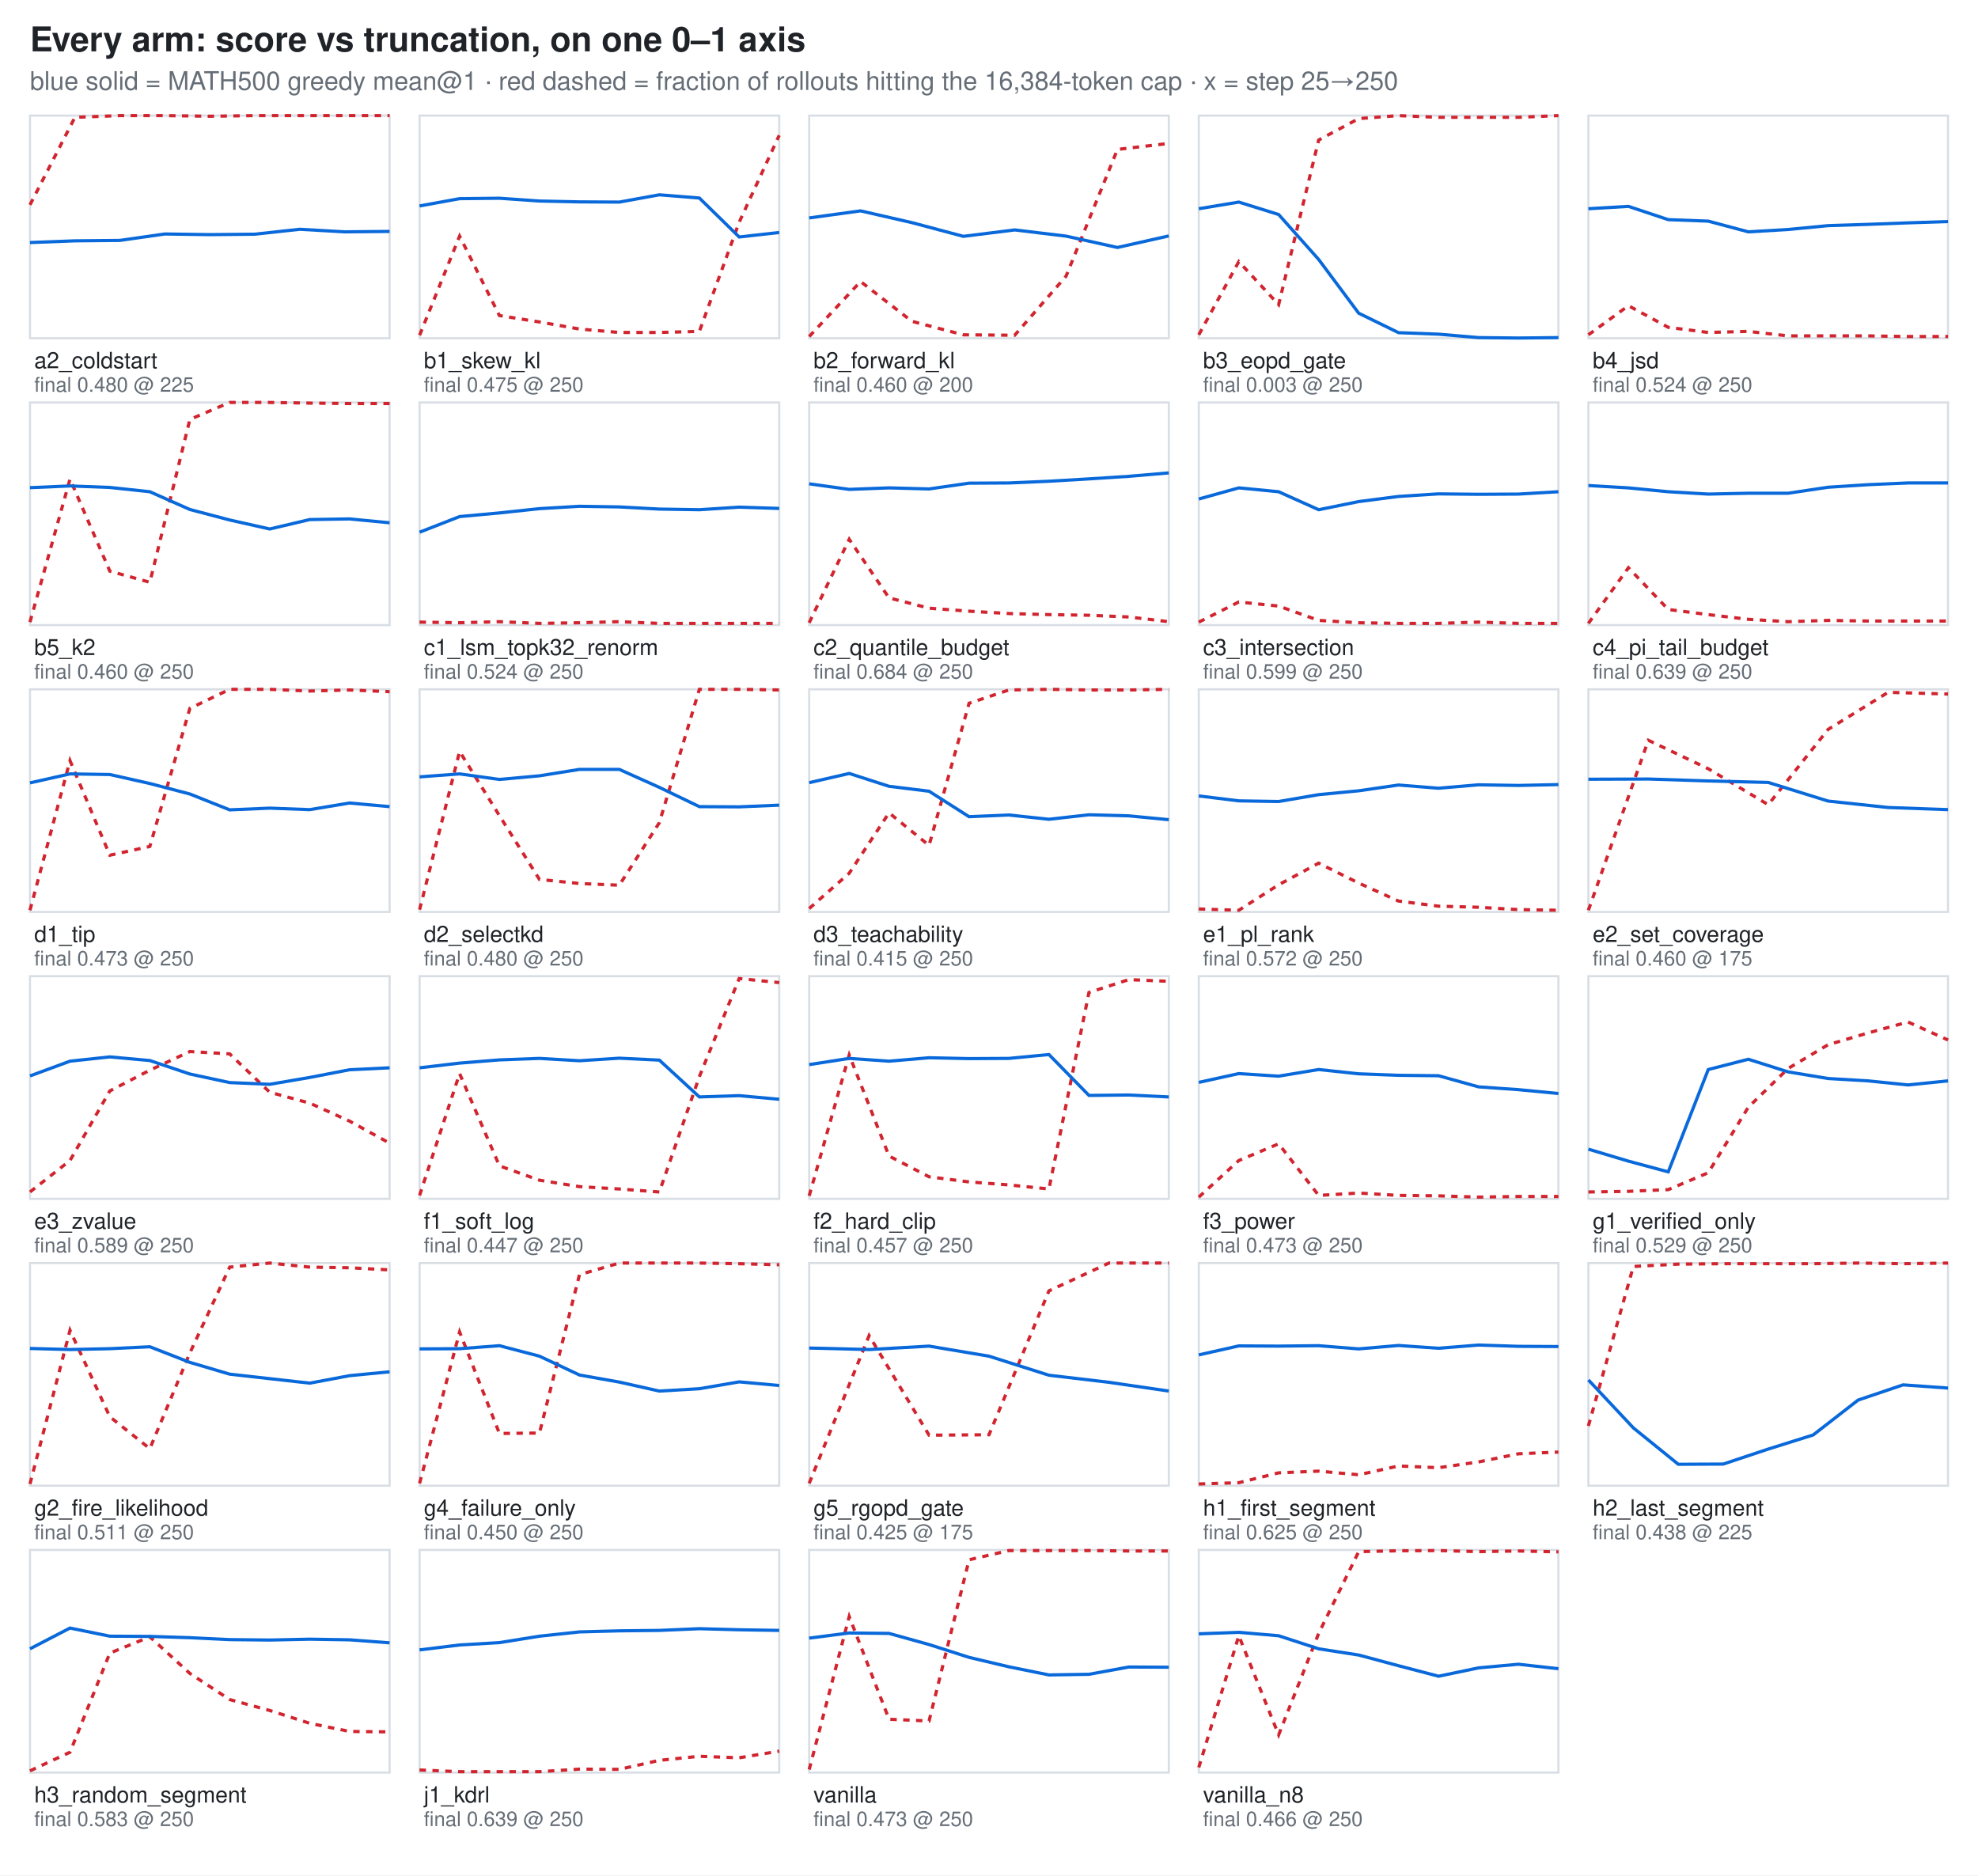
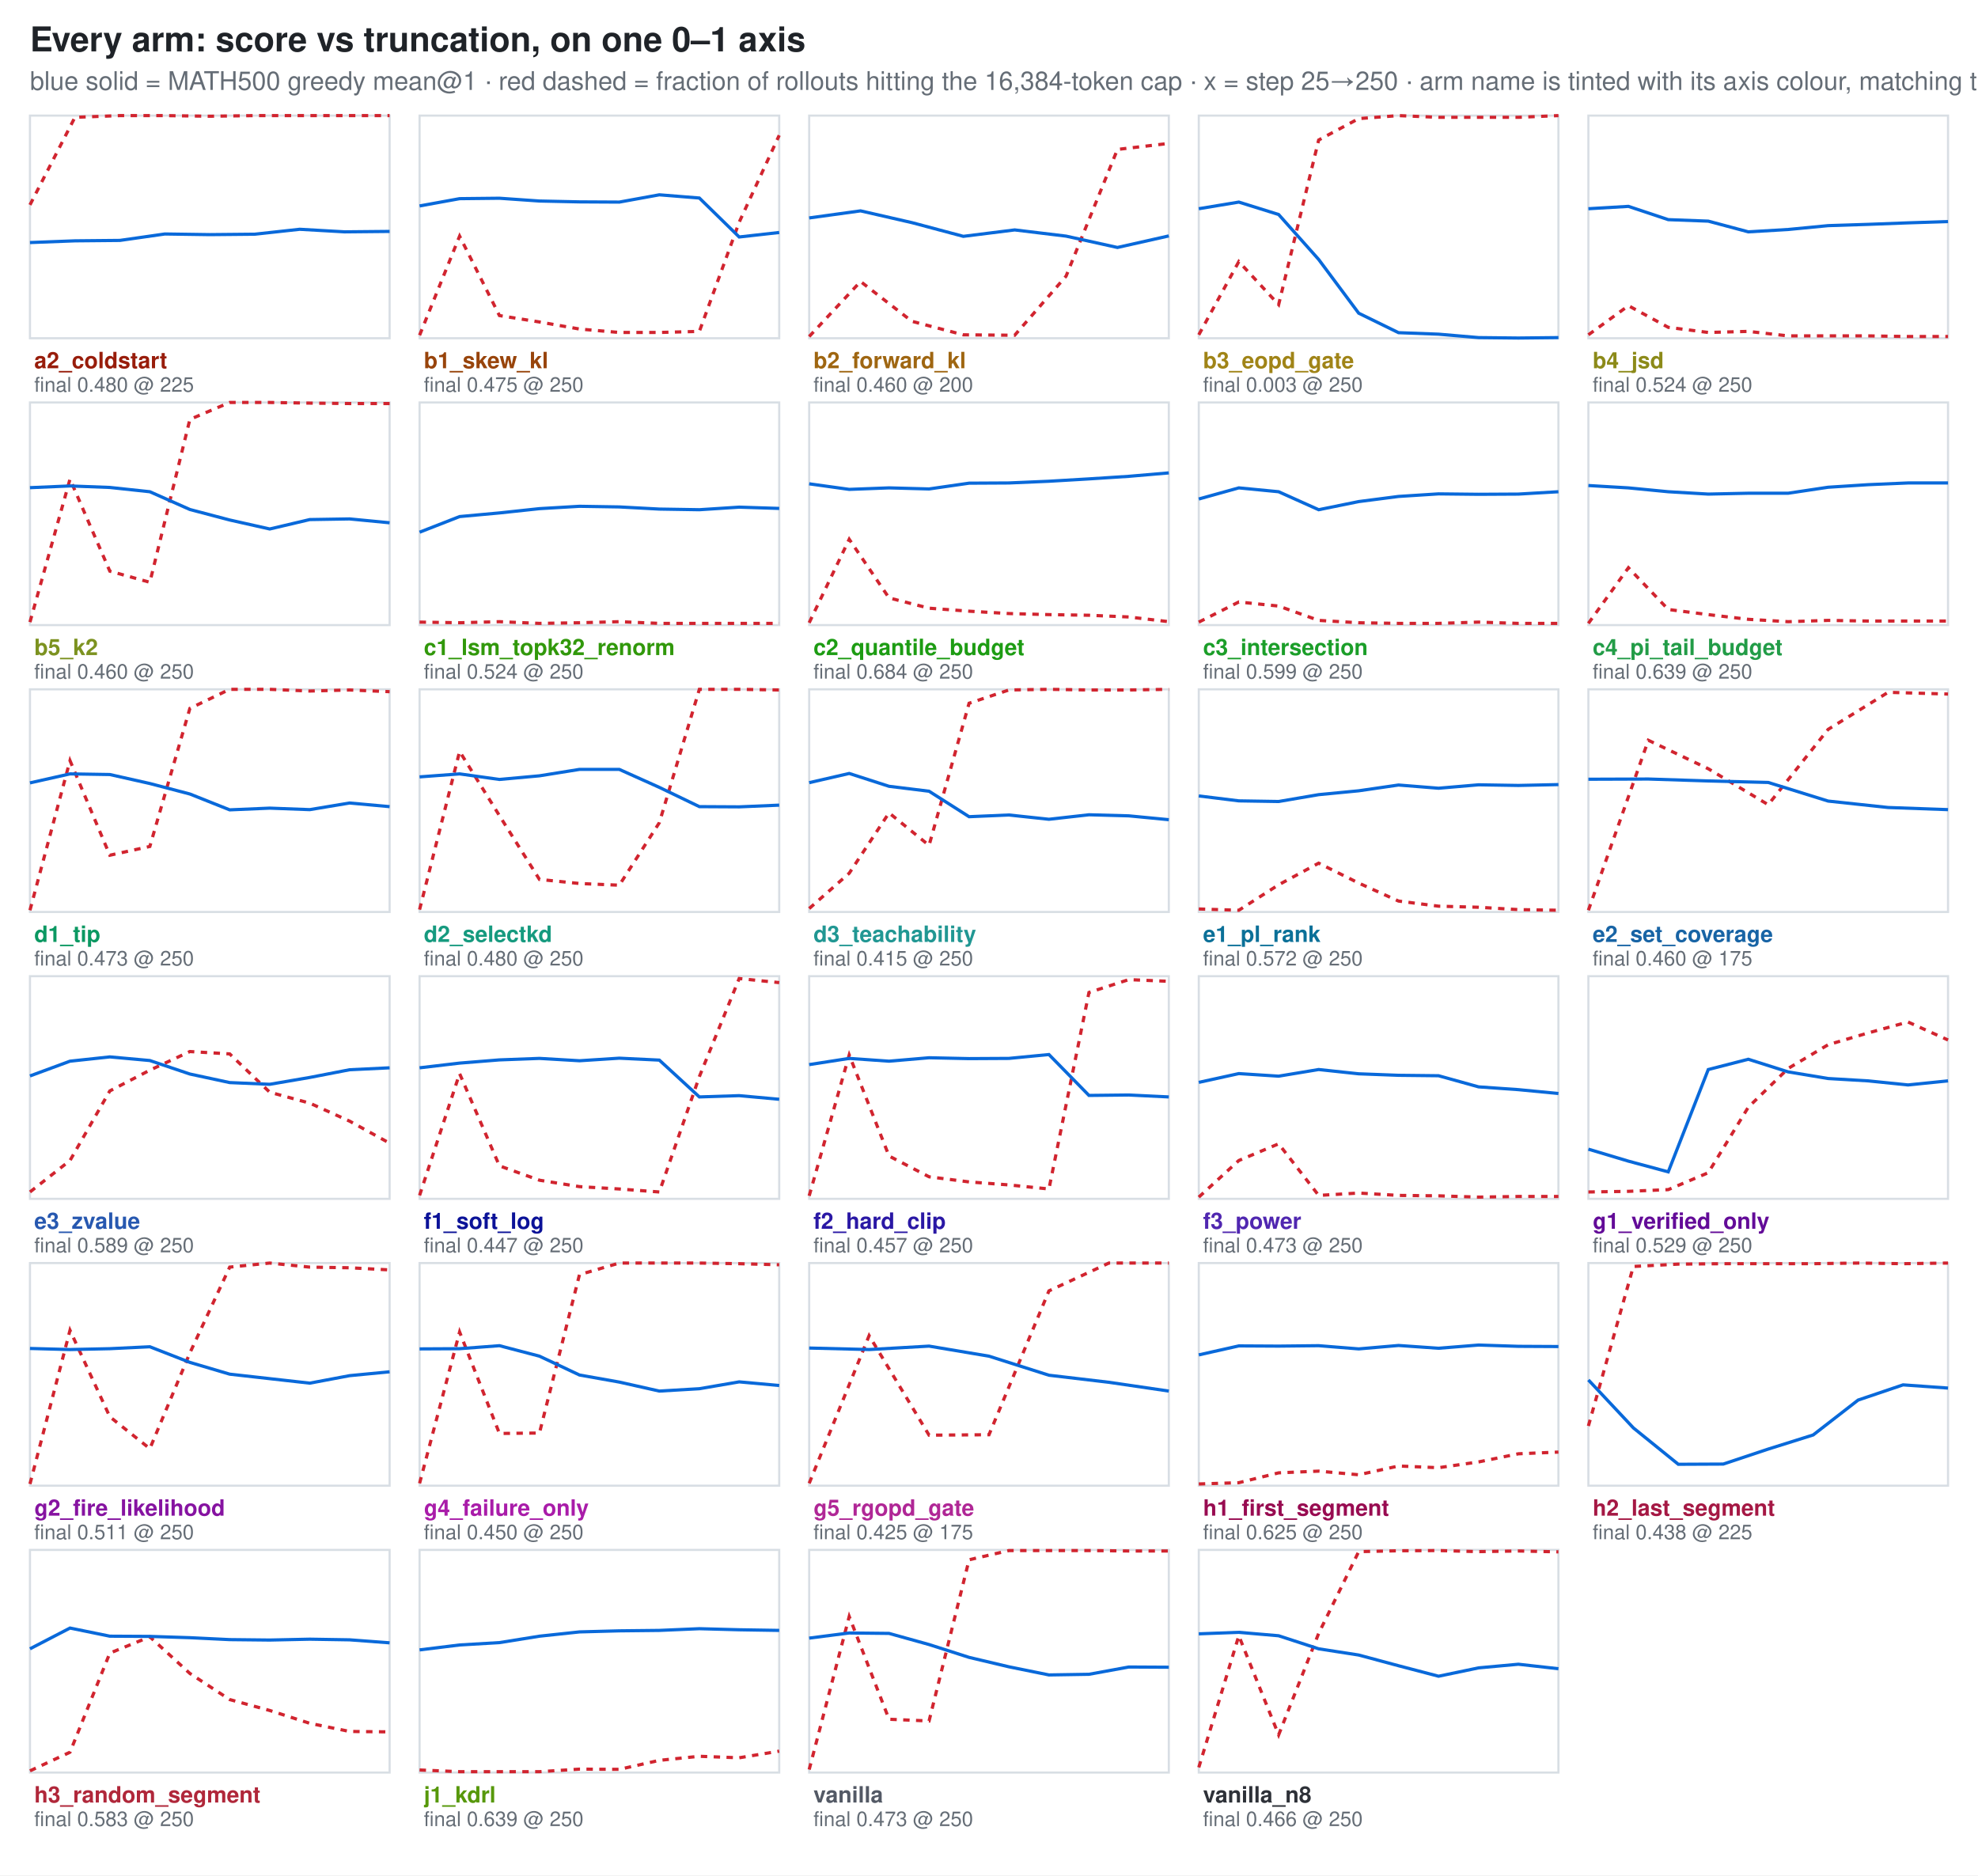
<svg xmlns="http://www.w3.org/2000/svg" viewBox="0 0 924 876" width="924" height="876" role="img" aria-label="Every arm: score vs truncation, on one 0–1 axis">
  <style>
  .ink{fill:#1f2328} .mute{fill:#656d76} .paper{fill:#ffffff}
  .grid{stroke:#d8dee4} .axis{stroke:#656d76} .bg-line{stroke:#d8dee4}
  text{font-family:-apple-system,BlinkMacSystemFont,"Segoe UI",Helvetica,Arial,sans-serif}
  @media (prefers-color-scheme: dark) {
    .ink{fill:#e6edf3} .mute{fill:#8b949e} .paper{fill:#0d1117}
    .grid{stroke:#30363d} .axis{stroke:#8b949e} .bg-line{stroke:#30363d}
  }
</style>
+   <style>.k0{stroke:#981d0b}.k0f{fill:#981d0b}.k1{stroke:#98440b}.k1f{fill:#98440b}.k2{stroke:#9f6611}.k2f{fill:#9f6611}.k3{stroke:#a08417}.k3f{fill:#a08417}.k4{stroke:#8c8a19}.k4f{fill:#8c8a19}.k5{stroke:#7c9220}.k5f{fill:#7c9220}.k6{stroke:#31980b}.k6f{fill:#31980b}.k7{stroke:#1d9c13}.k7f{fill:#1d9c13}.k8{stroke:#1b9e29}.k8f{fill:#1b9e29}.k9{stroke:#229c47}.k9f{fill:#229c47}.k10{stroke:#0b9862}.k10f{fill:#0b9862}.k11{stroke:#169a7f}.k11f{fill:#169a7f}.k12{stroke:#219793}.k12f{fill:#219793}.k13{stroke:#0b7098}.k13f{fill:#0b7098}.k14{stroke:#1864a5}.k14f{fill:#1864a5}.k15{stroke:#2758b0}.k15f{fill:#2758b0}.k16{stroke:#0b1298}.k16f{fill:#0b1298}.k17{stroke:#2a18a5}.k17f{fill:#2a18a5}.k18{stroke:#5027b0}.k18f{fill:#5027b0}.k19{stroke:#630b98}.k19f{fill:#630b98}.k20{stroke:#8613a1}.k20f{fill:#8613a1}.k21{stroke:#a91ca9}.k21f{fill:#a91ca9}.k22{stroke:#b02796}.k22f{fill:#b02796}.k23{stroke:#980b51}.k23f{fill:#980b51}.k24{stroke:#a51844}.k24f{fill:#a51844}.k25{stroke:#b0273a}.k25f{fill:#b0273a}.k26{stroke:#57980b}.k26f{fill:#57980b}.k27{stroke:#535965}.k27f{fill:#535965}.k28{stroke:#2e3138}.k28f{fill:#2e3138}
+ @media (prefers-color-scheme: dark){.k0{stroke:#e75f4b}.k0f{fill:#e75f4b}.k1{stroke:#e78a4b}.k1f{fill:#e78a4b}.k2{stroke:#e5ae5c}.k2f{fill:#e5ae5c}.k3{stroke:#e4cc6c}.k3f{fill:#e4cc6c}.k4{stroke:#e4e37c}.k4f{fill:#e4e37c}.k5{stroke:#d3e48b}.k5f{fill:#d3e48b}.k6{stroke:#75e74b}.k6f{fill:#75e74b}.k7{stroke:#6ce562}.k7f{fill:#6ce562}.k8{stroke:#77e483}.k8f{fill:#77e483}.k9{stroke:#8be4a6}.k9f{fill:#8be4a6}.k10{stroke:#4be7ab}.k10f{fill:#4be7ab}.k11{stroke:#6ce4cc}.k11f{fill:#6ce4cc}.k12{stroke:#8be4e1}.k12f{fill:#8be4e1}.k13{stroke:#4bbbe7}.k13f{fill:#4bbbe7}.k14{stroke:#6cade4}.k14f{fill:#6cade4}.k15{stroke:#8babe4}.k15f{fill:#8babe4}.k16{stroke:#5158e7}.k16f{fill:#5158e7}.k17{stroke:#7c6ce4}.k17f{fill:#7c6ce4}.k18{stroke:#a68be4}.k18f{fill:#a68be4}.k19{stroke:#ac4be7}.k19f{fill:#ac4be7}.k20{stroke:#cc62e5}.k20f{fill:#cc62e5}.k21{stroke:#e477e4}.k21f{fill:#e477e4}.k22{stroke:#e48bd3}.k22f{fill:#e48bd3}.k23{stroke:#e74b98}.k23f{fill:#e74b98}.k24{stroke:#e46c92}.k24f{fill:#e46c92}.k25{stroke:#e48b98}.k25f{fill:#e48b98}.k26{stroke:#9fe74b}.k26f{fill:#9fe74b}.k27{stroke:#9ca4b4}.k27f{fill:#9ca4b4}.k28{stroke:#d0d4dc}.k28f{fill:#d0d4dc}}</style>
  <rect class="paper" width="924" height="876" fill="#ffffff" />
  <text class="ink" x="14" y="24" fill="#1f2328" font-size="16" font-weight="600">Every arm: score vs truncation, on one 0–1 axis</text>
-   <text class="mute" x="14" y="42" fill="#656d76" font-size="12">blue solid = MATH500 greedy mean@1 · red dashed = fraction of rollouts hitting the 16,384-token cap · x = step 25→250</text>
+   <text class="mute" x="14" y="42" fill="#656d76" font-size="12">blue solid = MATH500 greedy mean@1 · red dashed = fraction of rollouts hitting the 16,384-token cap · x = step 25→250 · arm name is tinted with its axis colour, matching the line charts above</text>
  <rect x="14" y="54" width="168" height="104" fill="none" class="grid" stroke="#d8dee4" stroke-width="1" />
  <path d="M14.0,95.7 L35.0,54.8 L56.0,54.0 L77.0,54.0 L98.0,54.3 L119.0,54.0 L140.0,54.0 L161.0,54.0 L182.0,54.0" fill="none" stroke="#d1242f" stroke-width="1.5" stroke-dasharray="3 3" />
  <path d="M14.0,113.3 L35.0,112.5 L56.0,112.3 L77.0,109.3 L98.0,109.6 L119.0,109.4 L140.0,107.1 L161.0,108.3 L182.0,108.1" fill="none" stroke="#0969da" stroke-width="1.5" />
-   <text class="ink" x="16" y="172" fill="#1f2328" font-size="10.5">a2_coldstart</text>
+   <text class="k0f" x="16" y="172" fill="#981d0b" font-size="10.5" font-weight="600">a2_coldstart</text>
  <text class="mute" x="16" y="183" fill="#656d76" font-size="9.5">final 0.480 @ 225</text>
  <rect x="196" y="54" width="168" height="104" fill="none" class="grid" stroke="#d8dee4" stroke-width="1" />
  <path d="M196.0,156.6 L214.7,110.3 L233.3,147.4 L252.0,150.4 L270.7,153.7 L289.3,155.3 L308.0,155.3 L326.7,154.8 L345.3,103.8 L364.0,63.2" fill="none" stroke="#d1242f" stroke-width="1.5" stroke-dasharray="3 3" />
  <path d="M196.0,96.2 L214.7,92.8 L233.3,92.6 L252.0,93.9 L270.7,94.3 L289.3,94.4 L308.0,91.0 L326.7,92.5 L345.3,110.7 L364.0,108.6" fill="none" stroke="#0969da" stroke-width="1.5" />
-   <text class="ink" x="198" y="172" fill="#1f2328" font-size="10.5">b1_skew_kl</text>
+   <text class="k1f" x="198" y="172" fill="#98440b" font-size="10.5" font-weight="600">b1_skew_kl</text>
  <text class="mute" x="198" y="183" fill="#656d76" font-size="9.5">final 0.475 @ 250</text>
  <rect x="378" y="54" width="168" height="104" fill="none" class="grid" stroke="#d8dee4" stroke-width="1" />
  <path d="M378.0,157.2 L402.0,131.5 L426.0,150.1 L450.0,156.4 L474.0,156.6 L498.0,129.0 L522.0,69.8 L546.0,67.0" fill="none" stroke="#d1242f" stroke-width="1.5" stroke-dasharray="3 3" />
  <path d="M378.0,101.8 L402.0,98.5 L426.0,104.0 L450.0,110.4 L474.0,107.4 L498.0,110.3 L522.0,115.6 L546.0,110.2" fill="none" stroke="#0969da" stroke-width="1.5" />
-   <text class="ink" x="380" y="172" fill="#1f2328" font-size="10.5">b2_forward_kl</text>
+   <text class="k2f" x="380" y="172" fill="#9f6611" font-size="10.5" font-weight="600">b2_forward_kl</text>
  <text class="mute" x="380" y="183" fill="#656d76" font-size="9.5">final 0.460 @ 200</text>
  <rect x="560" y="54" width="168" height="104" fill="none" class="grid" stroke="#d8dee4" stroke-width="1" />
  <path d="M560.0,156.4 L578.7,122.2 L597.3,142.3 L616.0,65.4 L634.7,55.4 L653.3,54.0 L672.0,54.8 L690.7,54.8 L709.3,54.8 L728.0,54.0" fill="none" stroke="#d1242f" stroke-width="1.5" stroke-dasharray="3 3" />
  <path d="M560.0,97.5 L578.7,94.4 L597.3,100.2 L616.0,121.2 L634.7,146.3 L653.3,155.4 L672.0,156.1 L690.7,157.7 L709.3,157.9 L728.0,157.7" fill="none" stroke="#0969da" stroke-width="1.5" />
-   <text class="ink" x="562" y="172" fill="#1f2328" font-size="10.5">b3_eopd_gate</text>
+   <text class="k3f" x="562" y="172" fill="#a08417" font-size="10.5" font-weight="600">b3_eopd_gate</text>
  <text class="mute" x="562" y="183" fill="#656d76" font-size="9.5">final 0.003 @ 250</text>
  <rect x="742" y="54" width="168" height="104" fill="none" class="grid" stroke="#d8dee4" stroke-width="1" />
  <path d="M742.0,156.4 L760.7,142.8 L779.3,152.9 L798.0,155.3 L816.7,154.8 L835.3,156.9 L854.0,156.9 L872.7,156.9 L891.3,157.2 L910.0,157.2" fill="none" stroke="#d1242f" stroke-width="1.5" stroke-dasharray="3 3" />
  <path d="M742.0,97.5 L760.7,96.4 L779.3,102.6 L798.0,103.3 L816.7,108.3 L835.3,107.2 L854.0,105.4 L872.7,104.8 L891.3,104.1 L910.0,103.5" fill="none" stroke="#0969da" stroke-width="1.5" />
-   <text class="ink" x="744" y="172" fill="#1f2328" font-size="10.5">b4_jsd</text>
+   <text class="k4f" x="744" y="172" fill="#8c8a19" font-size="10.5" font-weight="600">b4_jsd</text>
  <text class="mute" x="744" y="183" fill="#656d76" font-size="9.5">final 0.524 @ 250</text>
  <rect x="14" y="188" width="168" height="104" fill="none" class="grid" stroke="#d8dee4" stroke-width="1" />
  <path d="M14.0,290.6 L32.7,223.8 L51.3,266.8 L70.0,272.0 L88.7,195.9 L107.3,188.0 L126.0,188.0 L144.7,188.3 L163.3,188.5 L182.0,188.5" fill="none" stroke="#d1242f" stroke-width="1.5" stroke-dasharray="3 3" />
  <path d="M14.0,227.8 L32.7,227.0 L51.3,227.7 L70.0,229.7 L88.7,238.0 L107.3,242.9 L126.0,247.1 L144.7,242.7 L163.3,242.4 L182.0,244.2" fill="none" stroke="#0969da" stroke-width="1.5" />
-   <text class="ink" x="16" y="306" fill="#1f2328" font-size="10.5">b5_k2</text>
+   <text class="k5f" x="16" y="306" fill="#7c9220" font-size="10.5" font-weight="600">b5_k2</text>
  <text class="mute" x="16" y="317" fill="#656d76" font-size="9.5">final 0.460 @ 250</text>
  <rect x="196" y="188" width="168" height="104" fill="none" class="grid" stroke="#d8dee4" stroke-width="1" />
  <path d="M196.0,290.6 L214.7,290.9 L233.3,290.4 L252.0,291.2 L270.7,290.9 L289.3,290.4 L308.0,291.2 L326.7,291.2 L345.3,291.2 L364.0,291.2" fill="none" stroke="#d1242f" stroke-width="1.5" stroke-dasharray="3 3" />
  <path d="M196.0,248.6 L214.7,241.3 L233.3,239.6 L252.0,237.6 L270.7,236.5 L289.3,236.8 L308.0,237.8 L326.7,238.1 L345.3,236.9 L364.0,237.5" fill="none" stroke="#0969da" stroke-width="1.5" />
-   <text class="ink" x="198" y="306" fill="#1f2328" font-size="10.5">c1_lsm_topk32_renorm</text>
+   <text class="k6f" x="198" y="306" fill="#31980b" font-size="10.5" font-weight="600">c1_lsm_topk32_renorm</text>
  <text class="mute" x="198" y="317" fill="#656d76" font-size="9.5">final 0.524 @ 250</text>
  <rect x="378" y="188" width="168" height="104" fill="none" class="grid" stroke="#d8dee4" stroke-width="1" />
  <path d="M378.0,290.9 L396.7,251.9 L415.3,279.3 L434.0,284.1 L452.7,285.5 L471.3,286.6 L490.0,287.1 L508.7,287.4 L527.3,288.2 L546.0,290.4" fill="none" stroke="#d1242f" stroke-width="1.5" stroke-dasharray="3 3" />
  <path d="M378.0,226.0 L396.7,228.6 L415.3,227.9 L434.0,228.4 L452.7,225.7 L471.3,225.6 L490.0,224.8 L508.7,223.7 L527.3,222.5 L546.0,220.9" fill="none" stroke="#0969da" stroke-width="1.5" />
-   <text class="ink" x="380" y="306" fill="#1f2328" font-size="10.5">c2_quantile_budget</text>
+   <text class="k7f" x="380" y="306" fill="#1d9c13" font-size="10.5" font-weight="600">c2_quantile_budget</text>
  <text class="mute" x="380" y="317" fill="#656d76" font-size="9.5">final 0.684 @ 250</text>
  <rect x="560" y="188" width="168" height="104" fill="none" class="grid" stroke="#d8dee4" stroke-width="1" />
  <path d="M560.0,290.6 L578.7,281.2 L597.3,283.1 L616.0,289.8 L634.7,290.9 L653.3,291.2 L672.0,291.2 L690.7,290.6 L709.3,291.2 L728.0,291.2" fill="none" stroke="#d1242f" stroke-width="1.5" stroke-dasharray="3 3" />
  <path d="M560.0,233.1 L578.7,227.9 L597.3,229.7 L616.0,238.1 L634.7,234.3 L653.3,231.9 L672.0,230.7 L690.7,230.9 L709.3,230.8 L728.0,229.7" fill="none" stroke="#0969da" stroke-width="1.5" />
-   <text class="ink" x="562" y="306" fill="#1f2328" font-size="10.5">c3_intersection</text>
+   <text class="k8f" x="562" y="306" fill="#1b9e29" font-size="10.5" font-weight="600">c3_intersection</text>
  <text class="mute" x="562" y="317" fill="#656d76" font-size="9.5">final 0.599 @ 250</text>
  <rect x="742" y="188" width="168" height="104" fill="none" class="grid" stroke="#d8dee4" stroke-width="1" />
  <path d="M742.0,291.2 L760.7,265.2 L779.3,284.7 L798.0,287.1 L816.7,289.3 L835.3,290.4 L854.0,289.8 L872.7,290.1 L891.3,290.1 L910.0,290.1" fill="none" stroke="#d1242f" stroke-width="1.5" stroke-dasharray="3 3" />
  <path d="M742.0,226.8 L760.7,227.9 L779.3,229.7 L798.0,230.8 L816.7,230.4 L835.3,230.4 L854.0,227.6 L872.7,226.4 L891.3,225.6 L910.0,225.6" fill="none" stroke="#0969da" stroke-width="1.5" />
-   <text class="ink" x="744" y="306" fill="#1f2328" font-size="10.5">c4_pi_tail_budget</text>
+   <text class="k9f" x="744" y="306" fill="#229c47" font-size="10.5" font-weight="600">c4_pi_tail_budget</text>
  <text class="mute" x="744" y="317" fill="#656d76" font-size="9.5">final 0.639 @ 250</text>
  <rect x="14" y="322" width="168" height="104" fill="none" class="grid" stroke="#d8dee4" stroke-width="1" />
  <path d="M14.0,425.2 L32.7,355.3 L51.3,399.5 L70.0,395.4 L88.7,330.9 L107.3,322.0 L126.0,322.0 L144.7,322.8 L163.3,322.3 L182.0,323.1" fill="none" stroke="#d1242f" stroke-width="1.5" stroke-dasharray="3 3" />
  <path d="M14.0,365.7 L32.7,361.5 L51.3,361.8 L70.0,366.0 L88.7,370.9 L107.3,378.3 L126.0,377.5 L144.7,378.2 L163.3,375.1 L182.0,376.8" fill="none" stroke="#0969da" stroke-width="1.5" />
-   <text class="ink" x="16" y="440" fill="#1f2328" font-size="10.5">d1_tip</text>
+   <text class="k10f" x="16" y="440" fill="#0b9862" font-size="10.5" font-weight="600">d1_tip</text>
  <text class="mute" x="16" y="451" fill="#656d76" font-size="9.5">final 0.473 @ 250</text>
  <rect x="196" y="322" width="168" height="104" fill="none" class="grid" stroke="#d8dee4" stroke-width="1" />
  <path d="M196.0,424.9 L214.7,351.0 L233.3,381.0 L252.0,410.8 L270.7,412.7 L289.3,413.5 L308.0,384.3 L326.7,322.0 L345.3,322.0 L364.0,322.3" fill="none" stroke="#d1242f" stroke-width="1.5" stroke-dasharray="3 3" />
  <path d="M196.0,362.9 L214.7,361.5 L233.3,364.1 L252.0,362.4 L270.7,359.4 L289.3,359.4 L308.0,367.8 L326.7,376.8 L345.3,376.9 L364.0,376.1" fill="none" stroke="#0969da" stroke-width="1.5" />
-   <text class="ink" x="198" y="440" fill="#1f2328" font-size="10.5">d2_selectkd</text>
+   <text class="k11f" x="198" y="440" fill="#169a7f" font-size="10.5" font-weight="600">d2_selectkd</text>
  <text class="mute" x="198" y="451" fill="#656d76" font-size="9.5">final 0.480 @ 250</text>
  <rect x="378" y="322" width="168" height="104" fill="none" class="grid" stroke="#d8dee4" stroke-width="1" />
  <path d="M378.0,424.4 L396.7,407.9 L415.3,379.7 L434.0,394.9 L452.7,328.5 L471.3,322.3 L490.0,322.0 L508.7,322.3 L527.3,322.3 L546.0,322.0" fill="none" stroke="#d1242f" stroke-width="1.5" stroke-dasharray="3 3" />
  <path d="M378.0,365.6 L396.7,361.3 L415.3,367.3 L434.0,369.6 L452.7,381.5 L471.3,380.7 L490.0,382.7 L508.7,380.6 L527.3,381.1 L546.0,382.9" fill="none" stroke="#0969da" stroke-width="1.5" />
-   <text class="ink" x="380" y="440" fill="#1f2328" font-size="10.5">d3_teachability</text>
+   <text class="k12f" x="380" y="440" fill="#219793" font-size="10.5" font-weight="600">d3_teachability</text>
  <text class="mute" x="380" y="451" fill="#656d76" font-size="9.5">final 0.415 @ 250</text>
  <rect x="560" y="322" width="168" height="104" fill="none" class="grid" stroke="#d8dee4" stroke-width="1" />
  <path d="M560.0,424.6 L578.7,425.2 L597.3,413.3 L616.0,403.2 L634.7,412.5 L653.3,420.9 L672.0,423.3 L690.7,423.8 L709.3,424.9 L728.0,425.2" fill="none" stroke="#d1242f" stroke-width="1.5" stroke-dasharray="3 3" />
  <path d="M560.0,371.8 L578.7,374.1 L597.3,374.4 L616.0,371.2 L634.7,369.4 L653.3,366.7 L672.0,368.2 L690.7,366.6 L709.3,366.9 L728.0,366.5" fill="none" stroke="#0969da" stroke-width="1.5" />
-   <text class="ink" x="562" y="440" fill="#1f2328" font-size="10.5">e1_pl_rank</text>
+   <text class="k13f" x="562" y="440" fill="#0b7098" font-size="10.5" font-weight="600">e1_pl_rank</text>
  <text class="mute" x="562" y="451" fill="#656d76" font-size="9.5">final 0.572 @ 250</text>
  <rect x="742" y="322" width="168" height="104" fill="none" class="grid" stroke="#d8dee4" stroke-width="1" />
  <path d="M742.0,425.2 L770.0,345.8 L798.0,359.1 L826.0,375.9 L854.0,340.7 L882.0,323.4 L910.0,324.2" fill="none" stroke="#d1242f" stroke-width="1.5" stroke-dasharray="3 3" />
  <path d="M742.0,364.0 L770.0,363.9 L798.0,364.8 L826.0,365.5 L854.0,374.2 L882.0,377.2 L910.0,378.2" fill="none" stroke="#0969da" stroke-width="1.5" />
-   <text class="ink" x="744" y="440" fill="#1f2328" font-size="10.5">e2_set_coverage</text>
+   <text class="k14f" x="744" y="440" fill="#1864a5" font-size="10.5" font-weight="600">e2_set_coverage</text>
  <text class="mute" x="744" y="451" fill="#656d76" font-size="9.5">final 0.460 @ 175</text>
  <rect x="14" y="456" width="168" height="104" fill="none" class="grid" stroke="#d8dee4" stroke-width="1" />
  <path d="M14.0,556.8 L32.7,542.1 L51.3,509.6 L70.0,499.9 L88.7,491.2 L107.3,492.3 L126.0,510.2 L144.7,515.3 L163.3,523.7 L182.0,534.0" fill="none" stroke="#d1242f" stroke-width="1.5" stroke-dasharray="3 3" />
  <path d="M14.0,502.6 L32.7,495.7 L51.3,493.7 L70.0,495.4 L88.7,501.7 L107.3,505.7 L126.0,506.5 L144.7,503.3 L163.3,499.7 L182.0,498.8" fill="none" stroke="#0969da" stroke-width="1.5" />
-   <text class="ink" x="16" y="574" fill="#1f2328" font-size="10.5">e3_zvalue</text>
+   <text class="k15f" x="16" y="574" fill="#2758b0" font-size="10.5" font-weight="600">e3_zvalue</text>
  <text class="mute" x="16" y="585" fill="#656d76" font-size="9.5">final 0.589 @ 250</text>
  <rect x="196" y="456" width="168" height="104" fill="none" class="grid" stroke="#d8dee4" stroke-width="1" />
  <path d="M196.0,558.4 L214.7,501.5 L233.3,544.6 L252.0,551.3 L270.7,554.3 L289.3,555.4 L308.0,556.8 L326.7,502.9 L345.3,457.1 L364.0,459.0" fill="none" stroke="#d1242f" stroke-width="1.5" stroke-dasharray="3 3" />
  <path d="M196.0,498.8 L214.7,496.6 L233.3,495.1 L252.0,494.4 L270.7,495.5 L289.3,494.3 L308.0,495.2 L326.7,512.4 L345.3,511.8 L364.0,513.5" fill="none" stroke="#0969da" stroke-width="1.5" />
-   <text class="ink" x="198" y="574" fill="#1f2328" font-size="10.5">f1_soft_log</text>
+   <text class="k16f" x="198" y="574" fill="#0b1298" font-size="10.5" font-weight="600">f1_soft_log</text>
  <text class="mute" x="198" y="585" fill="#656d76" font-size="9.5">final 0.447 @ 250</text>
  <rect x="378" y="456" width="168" height="104" fill="none" class="grid" stroke="#d8dee4" stroke-width="1" />
  <path d="M378.0,558.6 L396.7,492.8 L415.3,540.0 L434.0,549.7 L452.7,552.1 L471.3,553.5 L490.0,555.4 L508.7,463.6 L527.3,457.6 L546.0,458.4" fill="none" stroke="#d1242f" stroke-width="1.5" stroke-dasharray="3 3" />
  <path d="M378.0,497.3 L396.7,494.4 L415.3,495.7 L434.0,494.1 L452.7,494.5 L471.3,494.4 L490.0,492.6 L508.7,511.7 L527.3,511.5 L546.0,512.4" fill="none" stroke="#0969da" stroke-width="1.5" />
-   <text class="ink" x="380" y="574" fill="#1f2328" font-size="10.5">f2_hard_clip</text>
+   <text class="k17f" x="380" y="574" fill="#2a18a5" font-size="10.5" font-weight="600">f2_hard_clip</text>
  <text class="mute" x="380" y="585" fill="#656d76" font-size="9.5">final 0.457 @ 250</text>
  <rect x="560" y="456" width="168" height="104" fill="none" class="grid" stroke="#d8dee4" stroke-width="1" />
  <path d="M560.0,559.2 L578.7,542.1 L597.3,534.3 L616.0,558.4 L634.7,557.3 L653.3,558.4 L672.0,558.6 L690.7,559.2 L709.3,558.9 L728.0,558.9" fill="none" stroke="#d1242f" stroke-width="1.5" stroke-dasharray="3 3" />
  <path d="M560.0,505.6 L578.7,501.5 L597.3,502.7 L616.0,499.6 L634.7,501.6 L653.3,502.3 L672.0,502.5 L690.7,507.7 L709.3,509.0 L728.0,510.8" fill="none" stroke="#0969da" stroke-width="1.5" />
-   <text class="ink" x="562" y="574" fill="#1f2328" font-size="10.5">f3_power</text>
+   <text class="k18f" x="562" y="574" fill="#5027b0" font-size="10.5" font-weight="600">f3_power</text>
  <text class="mute" x="562" y="585" fill="#656d76" font-size="9.5">final 0.473 @ 250</text>
  <rect x="742" y="456" width="168" height="104" fill="none" class="grid" stroke="#d8dee4" stroke-width="1" />
  <path d="M742.0,556.8 L760.7,556.5 L779.3,555.7 L798.0,547.8 L816.7,517.2 L835.3,499.1 L854.0,488.0 L872.7,482.5 L891.3,477.4 L910.0,485.8" fill="none" stroke="#d1242f" stroke-width="1.5" stroke-dasharray="3 3" />
  <path d="M742.0,536.8 L760.7,542.4 L779.3,547.4 L798.0,499.6 L816.7,494.8 L835.3,500.7 L854.0,503.8 L872.7,504.9 L891.3,506.8 L910.0,504.9" fill="none" stroke="#0969da" stroke-width="1.5" />
-   <text class="ink" x="744" y="574" fill="#1f2328" font-size="10.5">g1_verified_only</text>
+   <text class="k19f" x="744" y="574" fill="#630b98" font-size="10.5" font-weight="600">g1_verified_only</text>
  <text class="mute" x="744" y="585" fill="#656d76" font-size="9.5">final 0.529 @ 250</text>
  <rect x="14" y="590" width="168" height="104" fill="none" class="grid" stroke="#d8dee4" stroke-width="1" />
  <path d="M14.0,693.2 L32.7,621.4 L51.3,661.8 L70.0,676.7 L88.7,632.0 L107.3,591.9 L126.0,590.0 L144.7,591.9 L163.3,592.2 L182.0,593.2" fill="none" stroke="#d1242f" stroke-width="1.5" stroke-dasharray="3 3" />
  <path d="M14.0,629.9 L32.7,630.4 L51.3,630.0 L70.0,629.1 L88.7,636.4 L107.3,641.9 L126.0,644.0 L144.7,646.1 L163.3,642.6 L182.0,640.8" fill="none" stroke="#0969da" stroke-width="1.5" />
-   <text class="ink" x="16" y="708" fill="#1f2328" font-size="10.5">g2_fire_likelihood</text>
+   <text class="k20f" x="16" y="708" fill="#8613a1" font-size="10.5" font-weight="600">g2_fire_likelihood</text>
  <text class="mute" x="16" y="719" fill="#656d76" font-size="9.5">final 0.511 @ 250</text>
  <rect x="196" y="590" width="168" height="104" fill="none" class="grid" stroke="#d8dee4" stroke-width="1" />
  <path d="M196.0,692.9 L214.7,622.2 L233.3,669.6 L252.0,669.4 L270.7,595.4 L289.3,590.0 L308.0,590.0 L326.7,590.0 L345.3,590.3 L364.0,590.8" fill="none" stroke="#d1242f" stroke-width="1.5" stroke-dasharray="3 3" />
  <path d="M196.0,630.1 L214.7,630.0 L233.3,628.6 L252.0,633.5 L270.7,642.3 L289.3,645.6 L308.0,649.8 L326.7,648.7 L345.3,645.5 L364.0,647.2" fill="none" stroke="#0969da" stroke-width="1.5" />
-   <text class="ink" x="198" y="708" fill="#1f2328" font-size="10.5">g4_failure_only</text>
+   <text class="k21f" x="198" y="708" fill="#a91ca9" font-size="10.5" font-weight="600">g4_failure_only</text>
  <text class="mute" x="198" y="719" fill="#656d76" font-size="9.5">final 0.450 @ 250</text>
  <rect x="378" y="590" width="168" height="104" fill="none" class="grid" stroke="#d8dee4" stroke-width="1" />
  <path d="M378.0,692.9 L406.0,623.9 L434.0,670.4 L462.0,670.2 L490.0,603.0 L518.0,590.0 L546.0,590.0" fill="none" stroke="#d1242f" stroke-width="1.5" stroke-dasharray="3 3" />
  <path d="M378.0,629.7 L406.0,630.4 L434.0,628.8 L462.0,633.5 L490.0,642.4 L518.0,645.7 L546.0,649.8" fill="none" stroke="#0969da" stroke-width="1.5" />
-   <text class="ink" x="380" y="708" fill="#1f2328" font-size="10.5">g5_rgopd_gate</text>
+   <text class="k22f" x="380" y="708" fill="#b02796" font-size="10.5" font-weight="600">g5_rgopd_gate</text>
  <text class="mute" x="380" y="719" fill="#656d76" font-size="9.5">final 0.425 @ 175</text>
  <rect x="560" y="590" width="168" height="104" fill="none" class="grid" stroke="#d8dee4" stroke-width="1" />
  <path d="M560.0,693.2 L578.7,692.6 L597.3,688.0 L616.0,687.2 L634.7,688.9 L653.3,684.8 L672.0,685.6 L690.7,682.9 L709.3,679.1 L728.0,678.3" fill="none" stroke="#d1242f" stroke-width="1.5" stroke-dasharray="3 3" />
  <path d="M560.0,632.9 L578.7,628.7 L597.3,628.8 L616.0,628.6 L634.7,630.1 L653.3,628.5 L672.0,629.8 L690.7,628.3 L709.3,628.9 L728.0,629.0" fill="none" stroke="#0969da" stroke-width="1.5" />
-   <text class="ink" x="562" y="708" fill="#1f2328" font-size="10.5">h1_first_segment</text>
+   <text class="k23f" x="562" y="708" fill="#980b51" font-size="10.5" font-weight="600">h1_first_segment</text>
  <text class="mute" x="562" y="719" fill="#656d76" font-size="9.5">final 0.625 @ 250</text>
  <rect x="742" y="590" width="168" height="104" fill="none" class="grid" stroke="#d8dee4" stroke-width="1" />
  <path d="M742.0,666.1 L763.0,591.6 L784.0,590.5 L805.0,590.3 L826.0,590.3 L847.0,590.3 L868.0,590.0 L889.0,590.3 L910.0,590.0" fill="none" stroke="#d1242f" stroke-width="1.5" stroke-dasharray="3 3" />
  <path d="M742.0,644.6 L763.0,667.0 L784.0,684.0 L805.0,683.9 L826.0,676.9 L847.0,670.3 L868.0,654.0 L889.0,646.9 L910.0,648.4" fill="none" stroke="#0969da" stroke-width="1.5" />
-   <text class="ink" x="744" y="708" fill="#1f2328" font-size="10.5">h2_last_segment</text>
+   <text class="k24f" x="744" y="708" fill="#a51844" font-size="10.5" font-weight="600">h2_last_segment</text>
  <text class="mute" x="744" y="719" fill="#656d76" font-size="9.5">final 0.438 @ 225</text>
  <rect x="14" y="724" width="168" height="104" fill="none" class="grid" stroke="#d8dee4" stroke-width="1" />
  <path d="M14.0,827.2 L32.7,818.5 L51.3,772.2 L70.0,764.6 L88.7,781.7 L107.3,793.9 L126.0,799.0 L144.7,805.0 L163.3,808.8 L182.0,809.0" fill="none" stroke="#d1242f" stroke-width="1.5" stroke-dasharray="3 3" />
  <path d="M14.0,770.2 L32.7,760.5 L51.3,764.3 L70.0,764.4 L88.7,765.0 L107.3,765.9 L126.0,766.1 L144.7,765.7 L163.3,766.0 L182.0,767.4" fill="none" stroke="#0969da" stroke-width="1.5" />
-   <text class="ink" x="16" y="842" fill="#1f2328" font-size="10.5">h3_random_segment</text>
+   <text class="k25f" x="16" y="842" fill="#b0273a" font-size="10.5" font-weight="600">h3_random_segment</text>
  <text class="mute" x="16" y="853" fill="#656d76" font-size="9.5">final 0.583 @ 250</text>
  <rect x="196" y="724" width="168" height="104" fill="none" class="grid" stroke="#d8dee4" stroke-width="1" />
  <path d="M196.0,826.8 L214.7,827.6 L233.3,827.6 L252.0,827.6 L270.7,826.4 L289.3,826.5 L308.0,822.3 L326.7,820.4 L345.3,821.1 L364.0,818.0" fill="none" stroke="#d1242f" stroke-width="1.5" stroke-dasharray="3 3" />
  <path d="M196.0,770.7 L214.7,768.4 L233.3,767.3 L252.0,764.3 L270.7,762.3 L289.3,761.8 L308.0,761.6 L326.7,760.8 L345.3,761.3 L364.0,761.6" fill="none" stroke="#0969da" stroke-width="1.5" />
-   <text class="ink" x="198" y="842" fill="#1f2328" font-size="10.5">j1_kdrl</text>
+   <text class="k26f" x="198" y="842" fill="#57980b" font-size="10.5" font-weight="600">j1_kdrl</text>
  <text class="mute" x="198" y="853" fill="#656d76" font-size="9.5">final 0.639 @ 250</text>
  <rect x="378" y="724" width="168" height="104" fill="none" class="grid" stroke="#d8dee4" stroke-width="1" />
  <path d="M378.0,826.6 L396.7,755.1 L415.3,803.1 L434.0,803.9 L452.7,728.6 L471.3,724.3 L490.0,724.3 L508.7,724.3 L527.3,724.5 L546.0,724.5" fill="none" stroke="#d1242f" stroke-width="1.5" stroke-dasharray="3 3" />
  <path d="M378.0,765.2 L396.7,762.8 L415.3,763.0 L434.0,768.2 L452.7,774.2 L471.3,778.6 L490.0,782.4 L508.7,782.1 L527.3,778.7 L546.0,778.8" fill="none" stroke="#0969da" stroke-width="1.5" />
-   <text class="ink" x="380" y="842" fill="#1f2328" font-size="10.5">vanilla</text>
+   <text class="k27f" x="380" y="842" fill="#535965" font-size="10.5" font-weight="600">vanilla</text>
  <text class="mute" x="380" y="853" fill="#656d76" font-size="9.5">final 0.473 @ 250</text>
  <rect x="560" y="724" width="168" height="104" fill="none" class="grid" stroke="#d8dee4" stroke-width="1" />
  <path d="M560.0,825.6 L578.7,764.1 L597.3,810.4 L616.0,763.0 L634.7,724.8 L653.3,724.4 L672.0,724.3 L690.7,724.8 L709.3,724.5 L728.0,724.9" fill="none" stroke="#d1242f" stroke-width="1.5" stroke-dasharray="3 3" />
  <path d="M560.0,763.2 L578.7,762.5 L597.3,764.1 L616.0,770.2 L634.7,773.1 L653.3,778.1 L672.0,783.0 L690.7,779.1 L709.3,777.4 L728.0,779.5" fill="none" stroke="#0969da" stroke-width="1.5" />
-   <text class="ink" x="562" y="842" fill="#1f2328" font-size="10.5">vanilla_n8</text>
+   <text class="k28f" x="562" y="842" fill="#2e3138" font-size="10.5" font-weight="600">vanilla_n8</text>
  <text class="mute" x="562" y="853" fill="#656d76" font-size="9.5">final 0.466 @ 250</text>
</svg>
